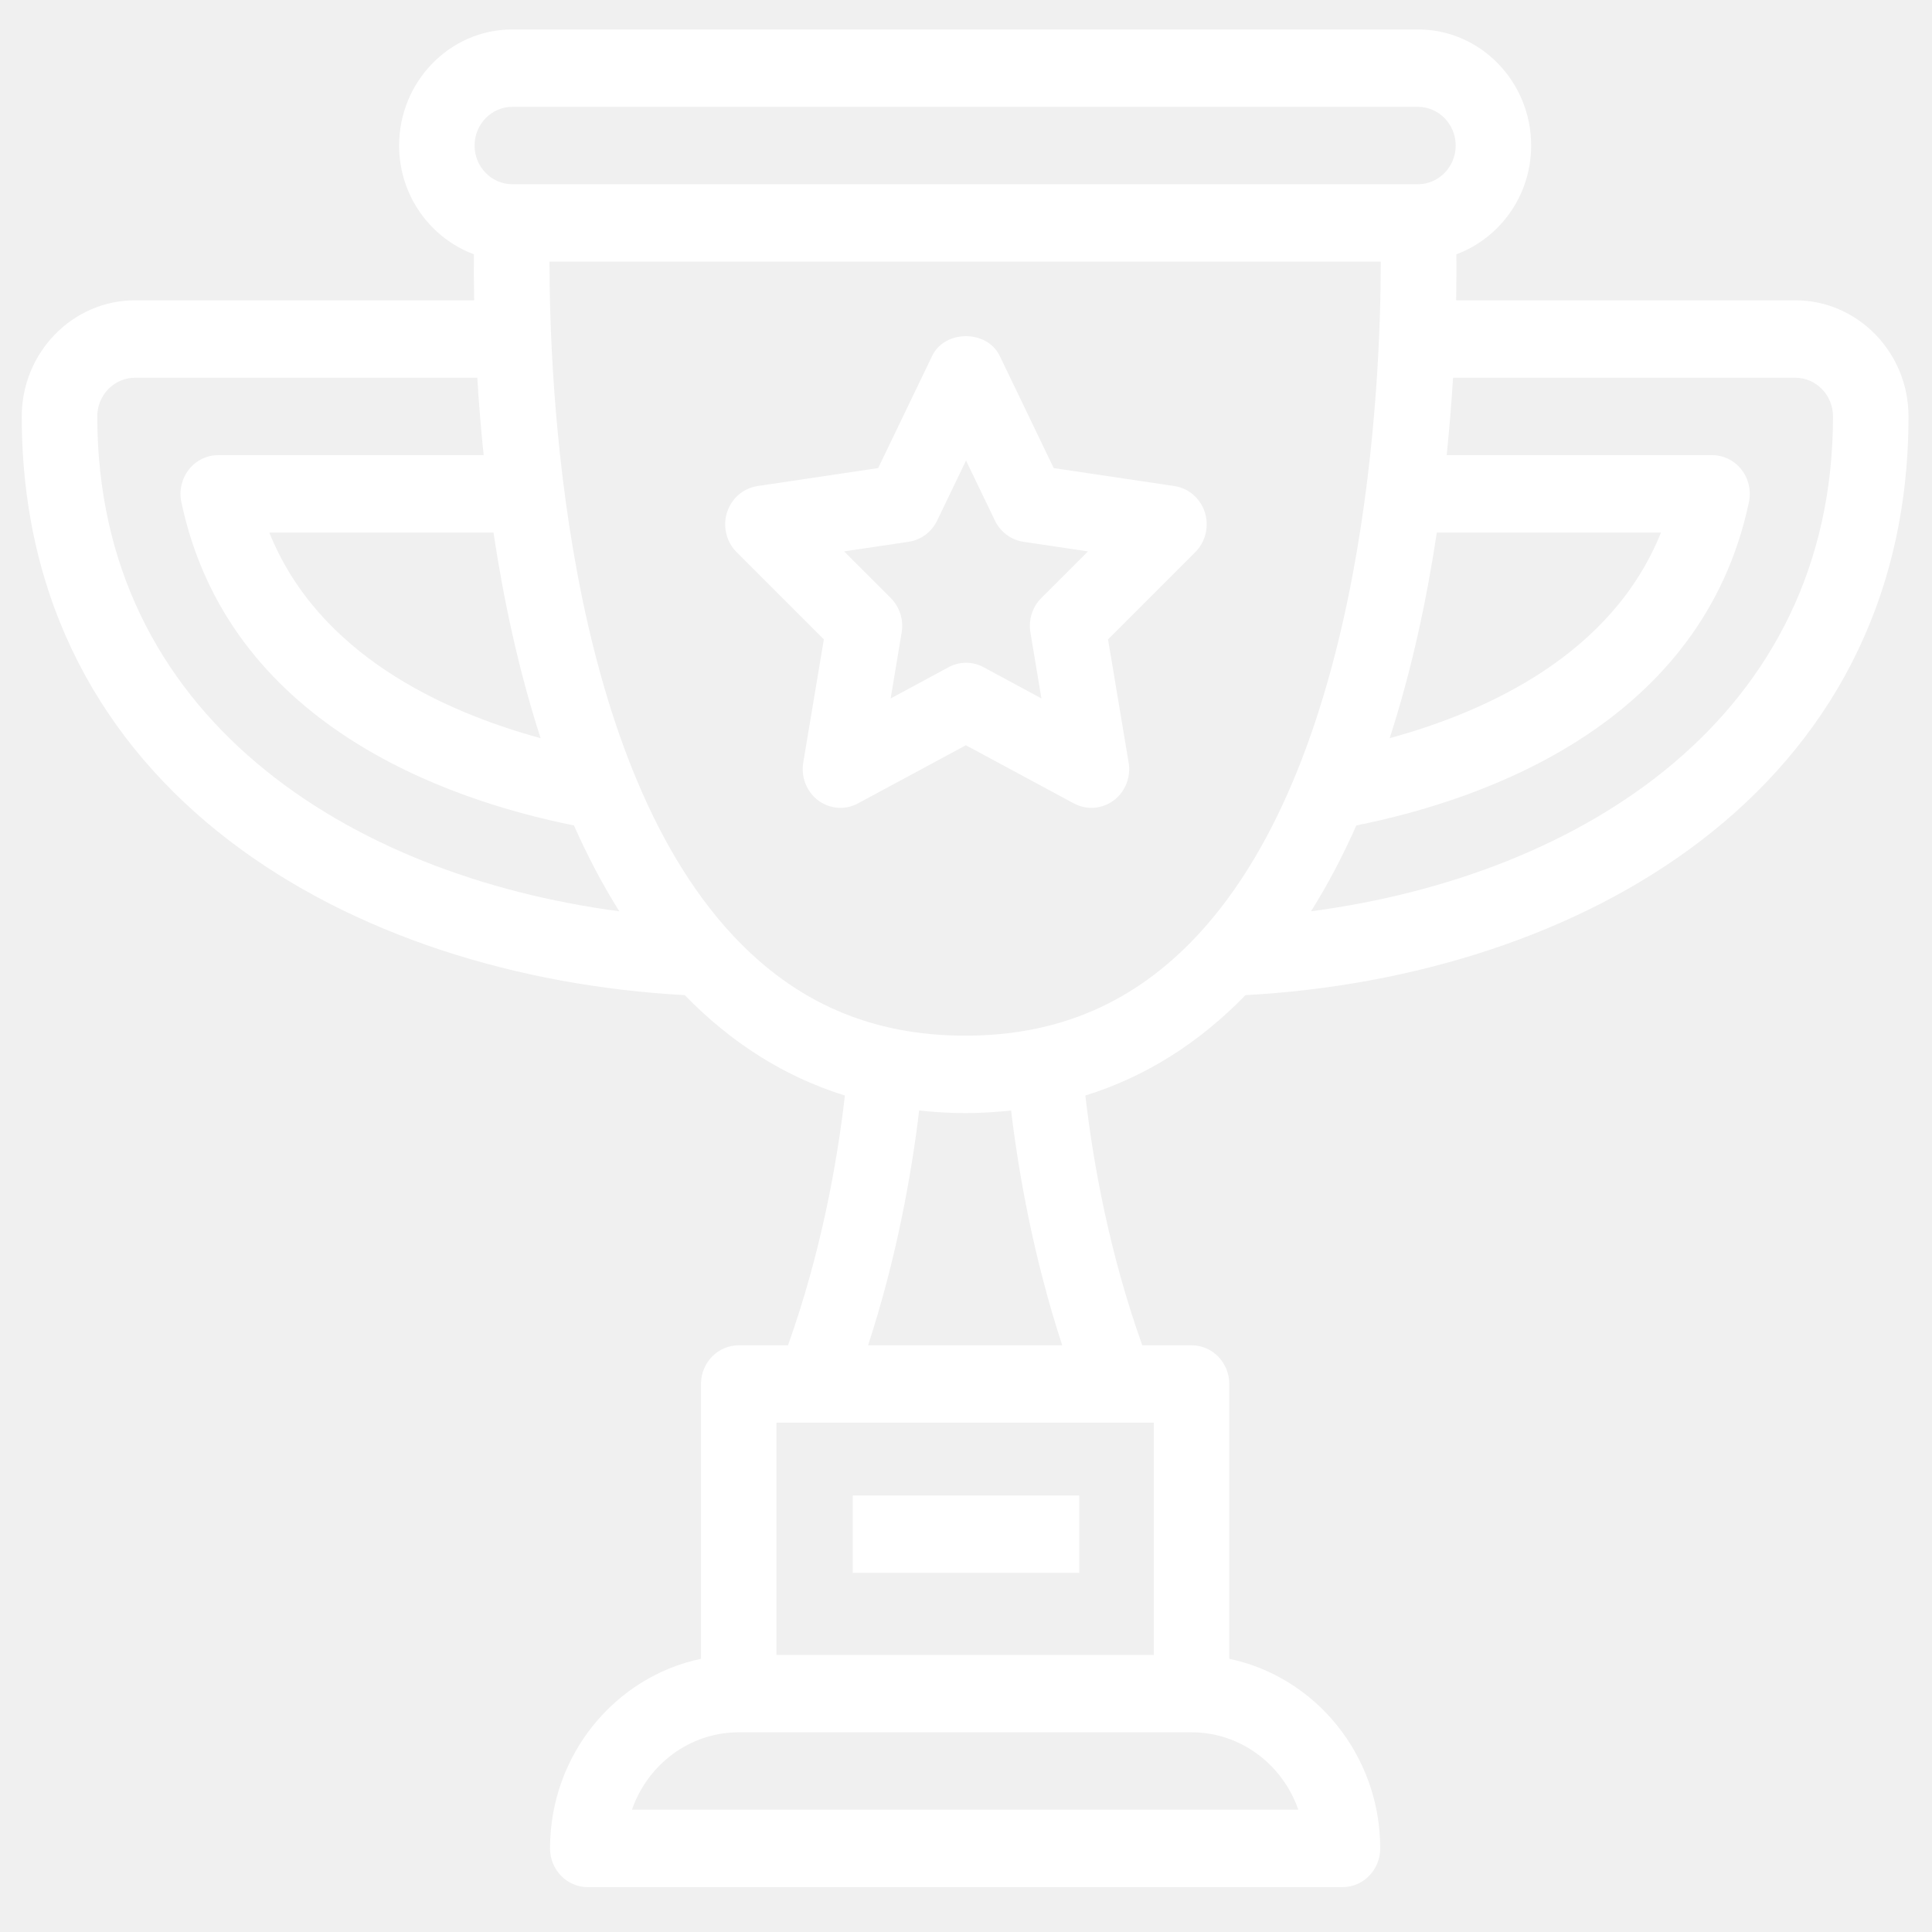
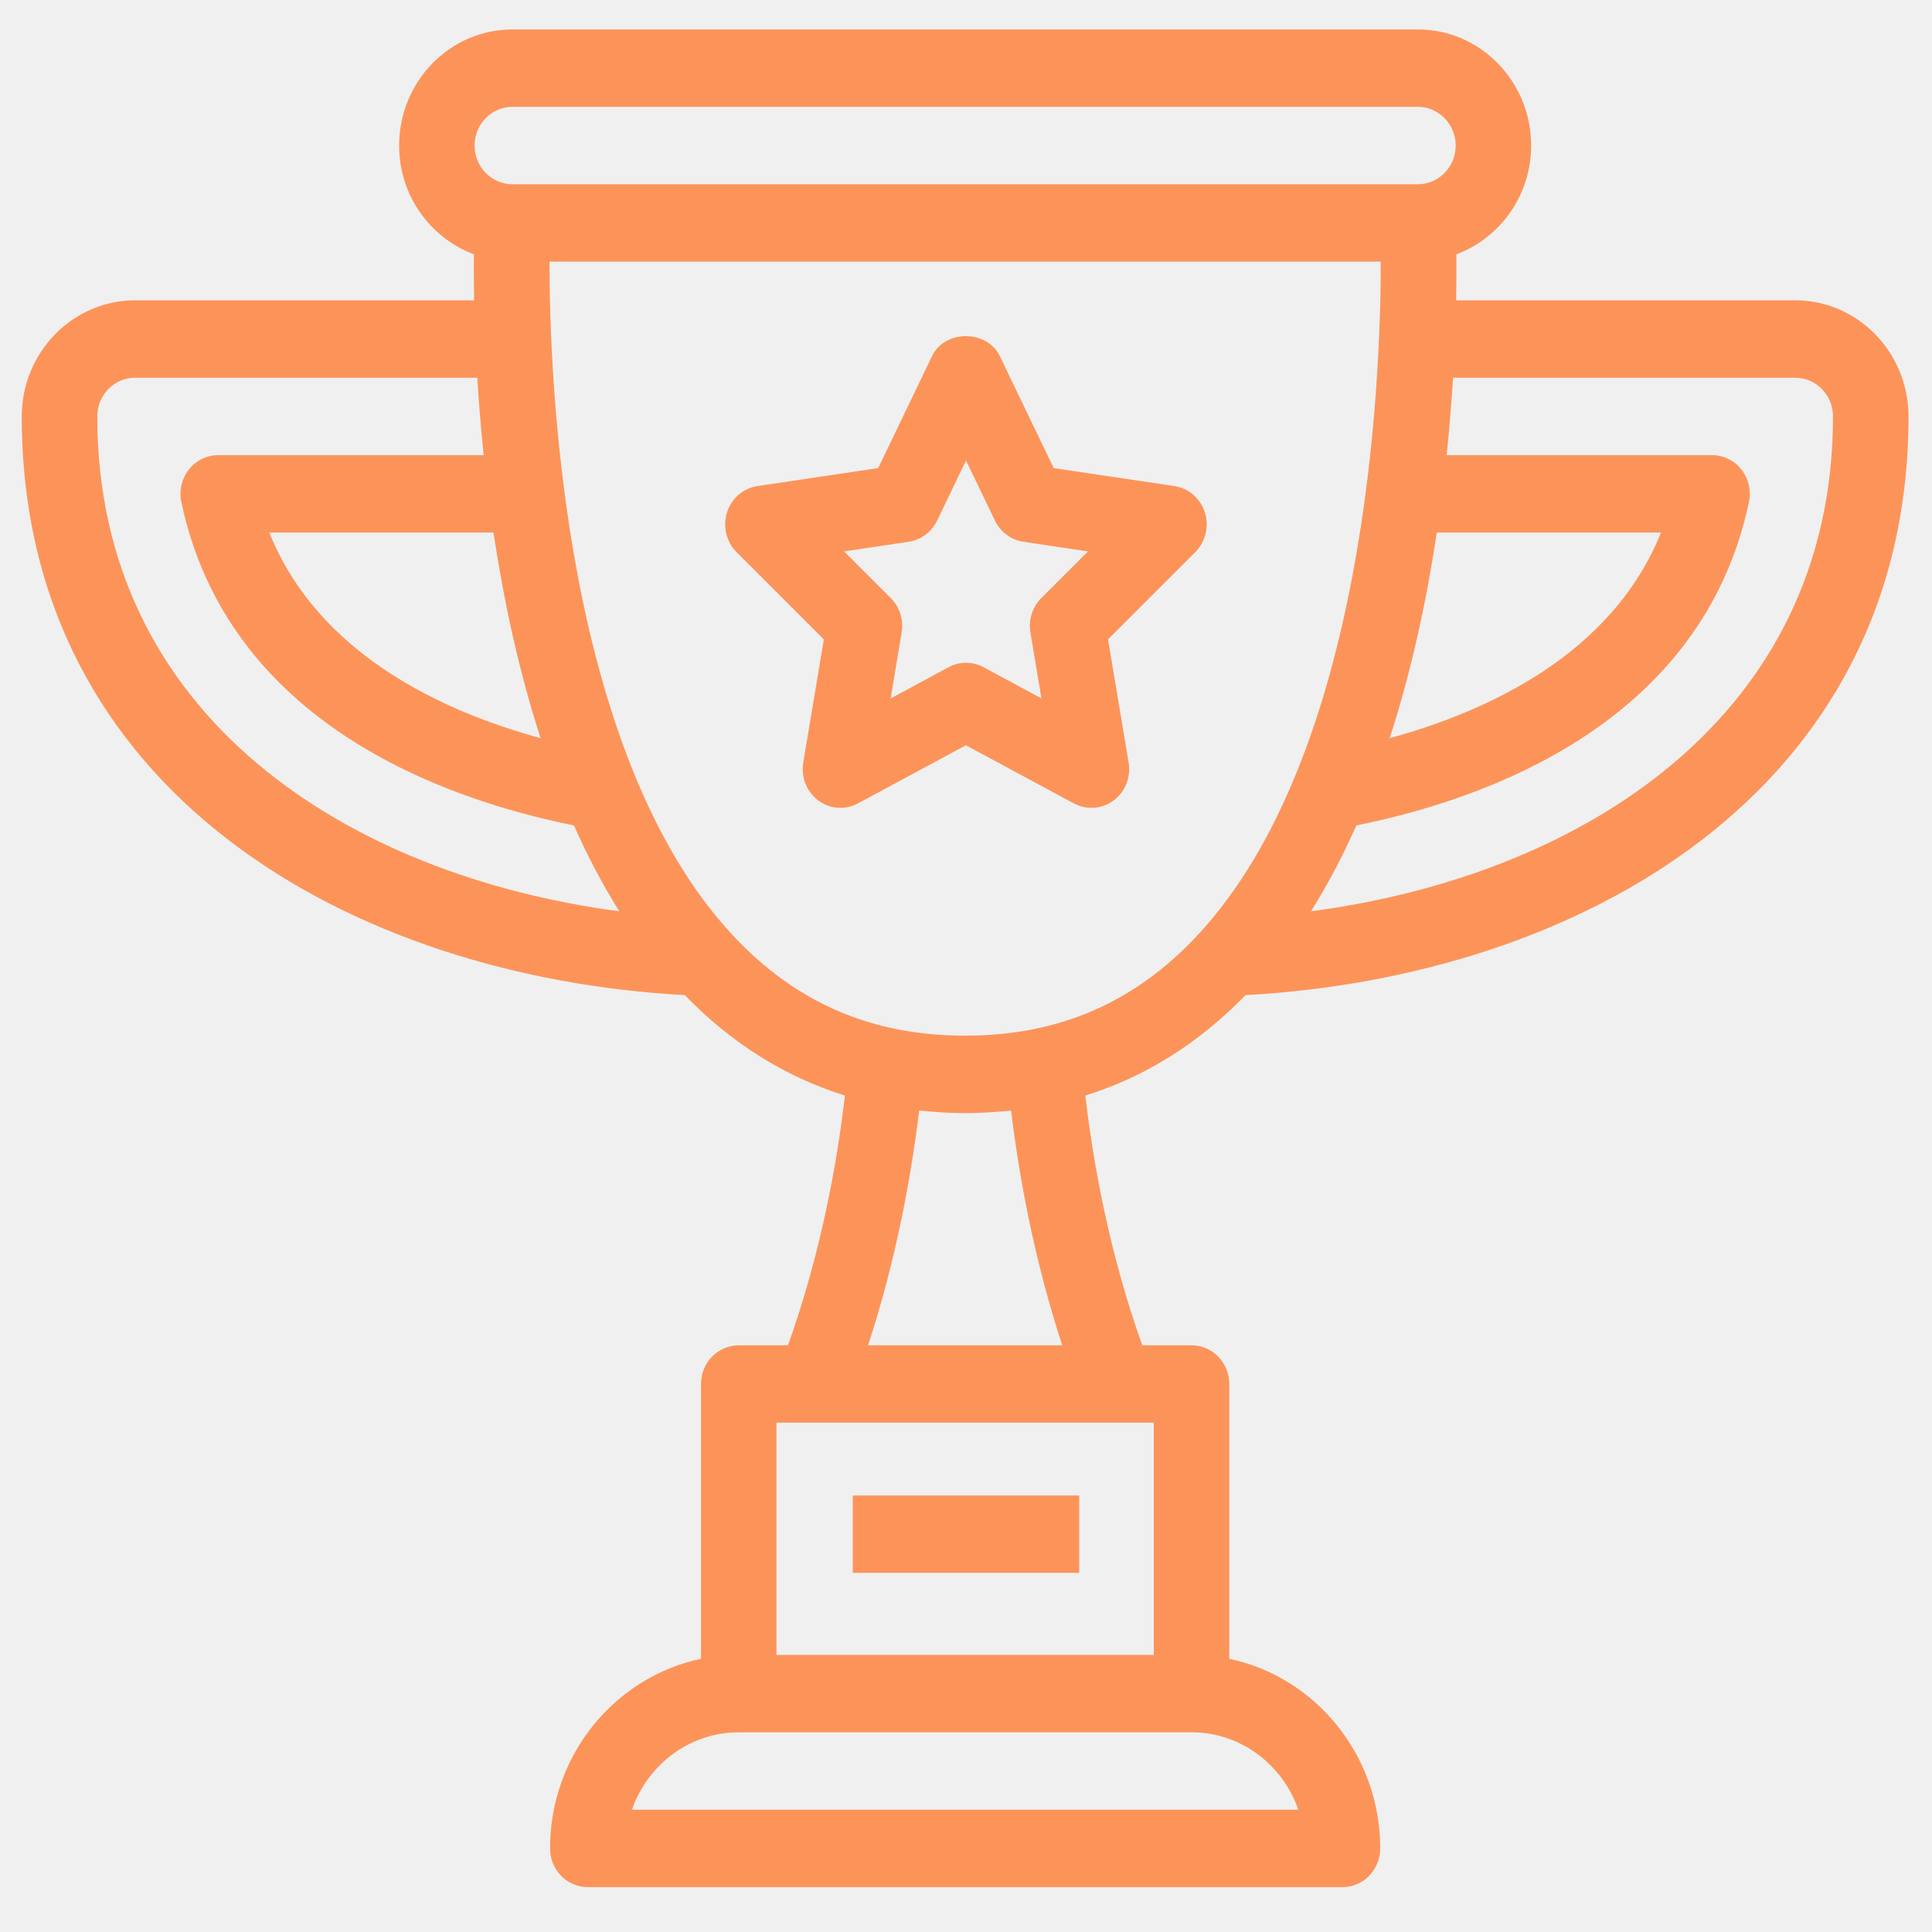
<svg xmlns="http://www.w3.org/2000/svg" width="50" height="50" viewBox="0 0 50 50" fill="none">
-   <path d="M36.696 0.762C38.312 0.762 39.626 2.11 39.626 3.767C39.626 5.064 38.816 6.161 37.691 6.581C37.694 6.902 37.693 7.303 37.685 7.772H46.462C48.077 7.772 49.392 9.121 49.392 10.777C49.392 20.516 40.837 25.284 32.234 25.754C31.026 26.996 29.642 27.869 28.089 28.352C28.29 30.098 28.71 32.433 29.562 34.816H30.837C31.377 34.816 31.813 35.265 31.814 35.817V42.93C34.039 43.395 35.72 45.419 35.72 47.837C35.72 48.39 35.283 48.839 34.743 48.839H15.212C14.672 48.839 14.235 48.39 14.235 47.837C14.235 45.418 15.916 43.396 18.142 42.93V35.817C18.142 35.265 18.578 34.817 19.118 34.816H20.393C21.245 32.433 21.665 30.097 21.866 28.352C20.313 27.87 18.929 26.996 17.721 25.754C9.118 25.284 0.563 20.516 0.563 10.777C0.564 9.121 1.878 7.773 3.493 7.772H12.271C12.262 7.303 12.261 6.902 12.264 6.581C11.139 6.161 10.329 5.063 10.329 3.767C10.329 2.11 11.644 0.762 13.259 0.762H36.696ZM19.118 44.832C17.845 44.832 16.759 45.669 16.355 46.835H33.6C33.196 45.669 32.11 44.832 30.837 44.832H19.118ZM20.095 42.829H29.86V36.819H20.095V42.829ZM27.93 40.705H22.07V38.702H27.93V40.705ZM26.167 28.74C25.779 28.781 25.384 28.807 24.977 28.807C24.571 28.807 24.177 28.781 23.788 28.74C23.587 30.414 23.199 32.572 22.466 34.816H27.49C26.757 32.573 26.368 30.415 26.167 28.74ZM14.221 6.771C14.22 9.841 14.582 19.505 18.963 24.204C20.594 25.953 22.562 26.803 24.977 26.803C27.393 26.803 29.361 25.953 30.992 24.204C35.373 19.504 35.734 9.84 35.734 6.771H14.221ZM3.493 9.776C2.954 9.777 2.517 10.226 2.517 10.777H2.518C2.518 18.54 9.001 22.655 16.027 23.584C15.587 22.883 15.197 22.137 14.854 21.362C11.496 20.688 5.901 18.715 4.693 12.992C4.631 12.697 4.703 12.387 4.888 12.151C5.072 11.916 5.352 11.779 5.647 11.779H12.517C12.443 11.07 12.39 10.398 12.352 9.776H3.493ZM37.605 9.776C37.566 10.398 37.513 11.07 37.44 11.779H44.309C44.603 11.779 44.884 11.916 45.068 12.151C45.253 12.387 45.324 12.697 45.263 12.992C44.055 18.716 38.46 20.688 35.102 21.362C34.758 22.137 34.369 22.883 33.929 23.584C40.955 22.657 47.438 18.54 47.438 10.777C47.438 10.226 47.001 9.776 46.462 9.776H37.605ZM24.123 9.213C24.451 8.529 25.546 8.529 25.874 9.213L27.27 12.114L30.393 12.579C30.761 12.634 31.066 12.898 31.182 13.261C31.296 13.623 31.2 14.022 30.935 14.288L28.676 16.547L29.209 19.736C29.272 20.112 29.122 20.491 28.821 20.716C28.65 20.843 28.449 20.907 28.247 20.907C28.092 20.907 27.936 20.869 27.793 20.792H27.79L24.997 19.287L22.204 20.792C21.878 20.969 21.479 20.94 21.176 20.716C20.876 20.491 20.726 20.112 20.788 19.736L21.321 16.547L19.062 14.288C18.796 14.022 18.701 13.623 18.815 13.261C18.932 12.898 19.236 12.634 19.605 12.579L22.727 12.114L24.123 9.213ZM6.97 13.782C8.232 16.929 11.452 18.41 13.991 19.104C13.416 17.331 13.03 15.501 12.771 13.782H6.97ZM37.185 13.782C36.926 15.501 36.54 17.331 35.965 19.104C38.504 18.41 41.724 16.93 42.986 13.782H37.185ZM24.253 13.473C24.11 13.768 23.836 13.973 23.518 14.021L21.845 14.27L23.055 15.479C23.284 15.71 23.39 16.042 23.335 16.366L23.05 18.075H23.052L24.548 17.268C24.69 17.191 24.846 17.152 25.002 17.152C25.158 17.152 25.314 17.191 25.456 17.268L26.952 18.075L26.667 16.366C26.612 16.042 26.718 15.709 26.947 15.479L28.157 14.27L26.484 14.021C26.166 13.973 25.892 13.768 25.749 13.473L25.001 11.919L24.253 13.473ZM13.259 2.765C12.72 2.765 12.282 3.215 12.282 3.767C12.282 4.318 12.72 4.767 13.259 4.768H36.696C37.235 4.768 37.673 4.318 37.673 3.767C37.673 3.215 37.235 2.765 36.696 2.765H13.259Z" fill="white" />
+   <path d="M36.696 0.762C38.312 0.762 39.626 2.11 39.626 3.767C39.626 5.064 38.816 6.161 37.691 6.581C37.694 6.902 37.693 7.303 37.685 7.772H46.462C48.077 7.772 49.392 9.121 49.392 10.777C49.392 20.516 40.837 25.284 32.234 25.754C31.026 26.996 29.642 27.869 28.089 28.352C28.29 30.098 28.71 32.433 29.562 34.816H30.837C31.377 34.816 31.813 35.265 31.814 35.817V42.93C34.039 43.395 35.72 45.419 35.72 47.837C35.72 48.39 35.283 48.839 34.743 48.839H15.212C14.672 48.839 14.235 48.39 14.235 47.837C14.235 45.418 15.916 43.396 18.142 42.93V35.817C18.142 35.265 18.578 34.817 19.118 34.816H20.393C21.245 32.433 21.665 30.097 21.866 28.352C20.313 27.87 18.929 26.996 17.721 25.754C9.118 25.284 0.563 20.516 0.563 10.777C0.564 9.121 1.878 7.773 3.493 7.772H12.271C12.262 7.303 12.261 6.902 12.264 6.581C11.139 6.161 10.329 5.063 10.329 3.767C10.329 2.11 11.644 0.762 13.259 0.762H36.696ZM19.118 44.832C17.845 44.832 16.759 45.669 16.355 46.835H33.6C33.196 45.669 32.11 44.832 30.837 44.832H19.118ZM20.095 42.829H29.86V36.819H20.095V42.829ZM27.93 40.705H22.07V38.702H27.93V40.705ZM26.167 28.74C25.779 28.781 25.384 28.807 24.977 28.807C24.571 28.807 24.177 28.781 23.788 28.74C23.587 30.414 23.199 32.572 22.466 34.816H27.49C26.757 32.573 26.368 30.415 26.167 28.74ZM14.221 6.771C14.22 9.841 14.582 19.505 18.963 24.204C20.594 25.953 22.562 26.803 24.977 26.803C27.393 26.803 29.361 25.953 30.992 24.204C35.373 19.504 35.734 9.84 35.734 6.771H14.221ZM3.493 9.776C2.954 9.777 2.517 10.226 2.517 10.777H2.518C2.518 18.54 9.001 22.655 16.027 23.584C15.587 22.883 15.197 22.137 14.854 21.362C11.496 20.688 5.901 18.715 4.693 12.992C4.631 12.697 4.703 12.387 4.888 12.151C5.072 11.916 5.352 11.779 5.647 11.779H12.517C12.443 11.07 12.39 10.398 12.352 9.776H3.493ZM37.605 9.776C37.566 10.398 37.513 11.07 37.44 11.779H44.309C44.603 11.779 44.884 11.916 45.068 12.151C45.253 12.387 45.324 12.697 45.263 12.992C44.055 18.716 38.46 20.688 35.102 21.362C34.758 22.137 34.369 22.883 33.929 23.584C40.955 22.657 47.438 18.54 47.438 10.777C47.438 10.226 47.001 9.776 46.462 9.776H37.605ZM24.123 9.213C24.451 8.529 25.546 8.529 25.874 9.213L27.27 12.114L30.393 12.579C30.761 12.634 31.066 12.898 31.182 13.261C31.296 13.623 31.2 14.022 30.935 14.288L28.676 16.547L29.209 19.736C29.272 20.112 29.122 20.491 28.821 20.716C28.65 20.843 28.449 20.907 28.247 20.907C28.092 20.907 27.936 20.869 27.793 20.792H27.79L24.997 19.287L22.204 20.792C21.878 20.969 21.479 20.94 21.176 20.716C20.876 20.491 20.726 20.112 20.788 19.736L21.321 16.547L19.062 14.288C18.796 14.022 18.701 13.623 18.815 13.261C18.932 12.898 19.236 12.634 19.605 12.579L22.727 12.114L24.123 9.213ZM6.97 13.782C8.232 16.929 11.452 18.41 13.991 19.104C13.416 17.331 13.03 15.501 12.771 13.782H6.97ZM37.185 13.782C36.926 15.501 36.54 17.331 35.965 19.104C38.504 18.41 41.724 16.93 42.986 13.782H37.185ZM24.253 13.473C24.11 13.768 23.836 13.973 23.518 14.021L21.845 14.27L23.055 15.479C23.284 15.71 23.39 16.042 23.335 16.366L23.05 18.075H23.052L24.548 17.268C24.69 17.191 24.846 17.152 25.002 17.152C25.158 17.152 25.314 17.191 25.456 17.268L26.952 18.075L26.667 16.366C26.612 16.042 26.718 15.709 26.947 15.479L28.157 14.27L26.484 14.021C26.166 13.973 25.892 13.768 25.749 13.473L25.001 11.919L24.253 13.473ZM13.259 2.765C12.72 2.765 12.282 3.215 12.282 3.767C12.282 4.318 12.72 4.767 13.259 4.768H36.696C37.235 4.768 37.673 4.318 37.673 3.767C37.673 3.215 37.235 2.765 36.696 2.765H13.259Z" fill="#FC945A" />
</svg>
